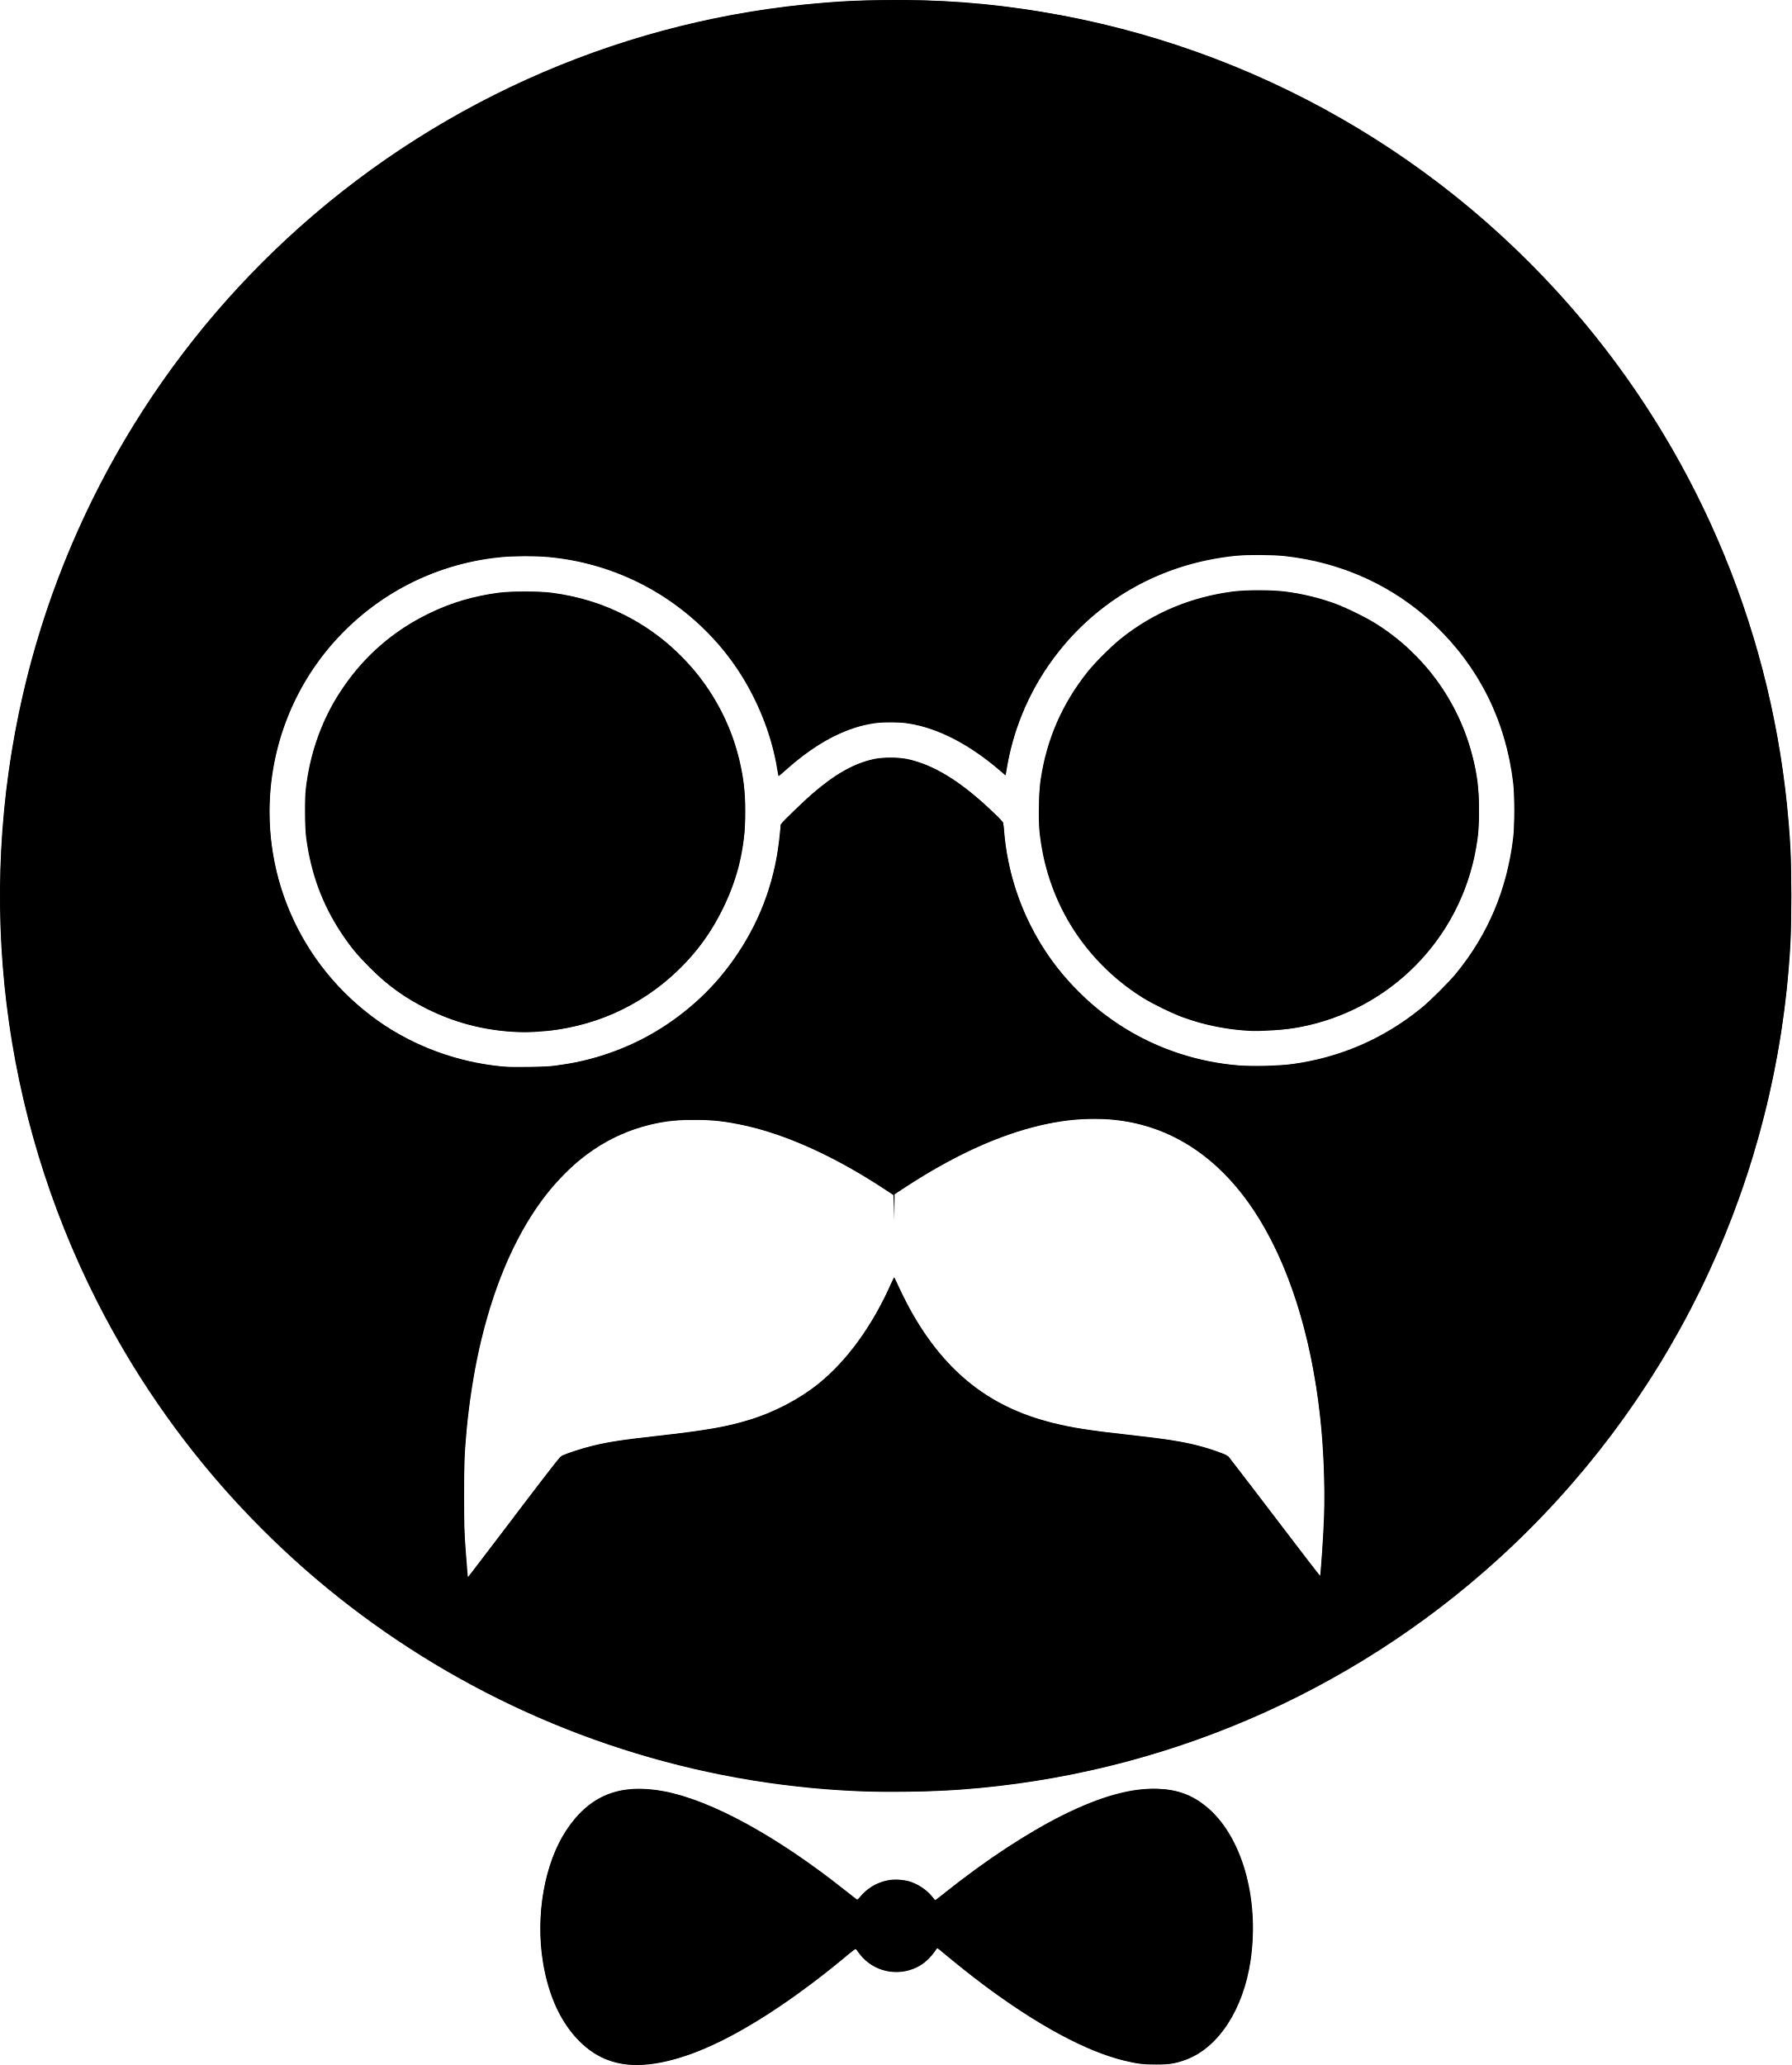
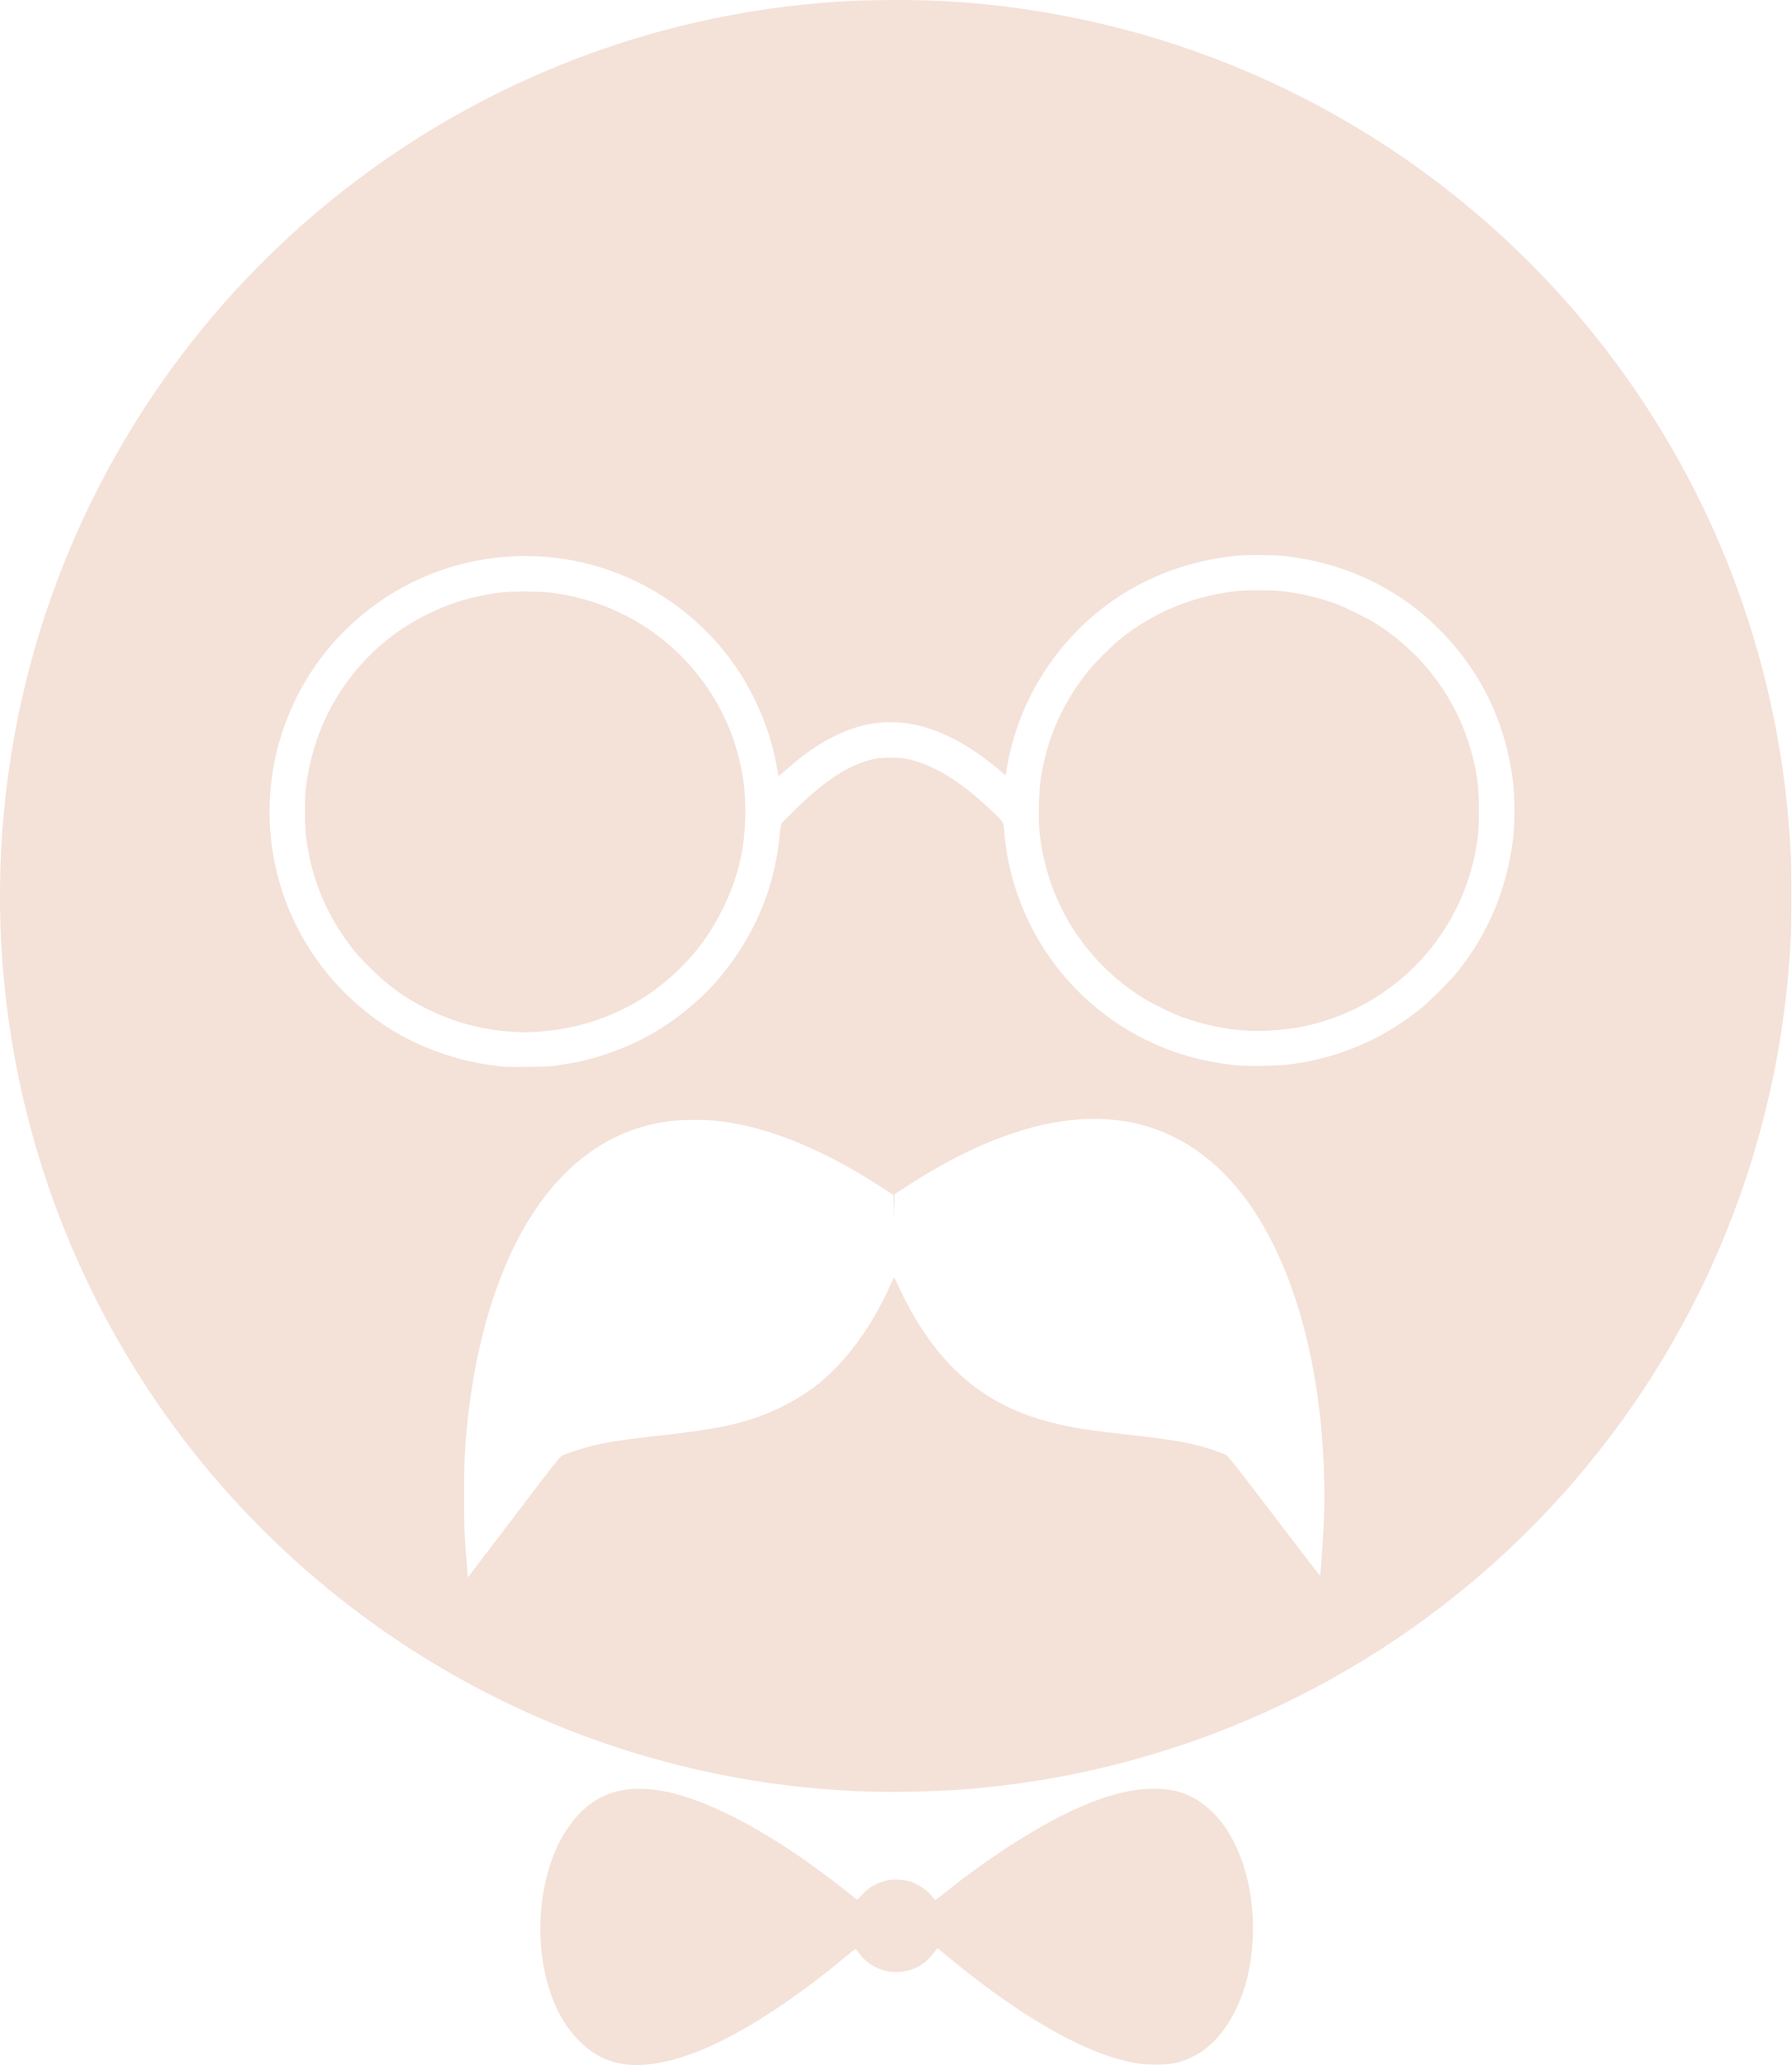
<svg xmlns="http://www.w3.org/2000/svg" width="70.653mm" height="81.43mm" viewBox="0 0 70.653 81.43" version="1.1" id="svg5" xml:space="preserve">
  <defs id="defs2" />
  <g id="layer1" transform="translate(-121.9097,-207.6929)">
-     <g id="g54777" transform="translate(609.063,-25.49316)" style="fill:#000000">
-       <path style="fill:#000000;stroke-width:0.025" d="m -462.589,314.575 c -0.634,-0.099 -1.166,-0.372 -1.66,-0.849 -0.765,-0.739 -1.263,-1.796 -1.487,-3.151 -0.304,-1.845 0.058,-3.908 0.912,-5.207 0.915,-1.39 2.121,-1.873 3.86,-1.546 1.863,0.35 4.481,1.784 7.169,3.925 0.234,0.186 0.436,0.342 0.45,0.345 0.013,0.004 0.075,-0.055 0.137,-0.13 0.363,-0.439 0.944,-0.693 1.502,-0.656 0.126,0.008 0.298,0.034 0.382,0.057 0.352,0.096 0.746,0.354 0.945,0.621 0.052,0.07 0.104,0.127 0.116,0.127 0.012,0 0.189,-0.135 0.395,-0.3 1.549,-1.243 3.273,-2.375 4.666,-3.064 1.491,-0.737 2.693,-1.066 3.734,-1.022 0.758,0.032 1.327,0.239 1.88,0.687 1.405,1.137 2.122,3.606 1.764,6.072 -0.282,1.939 -1.274,3.457 -2.567,3.93 -0.398,0.145 -0.642,0.184 -1.165,0.184 -0.494,0 -0.721,-0.027 -1.231,-0.148 -1.511,-0.357 -3.466,-1.413 -5.64,-3.046 -0.435,-0.327 -1.283,-1.004 -1.575,-1.256 -0.177,-0.153 -0.178,-0.154 -0.216,-0.099 -0.25,0.362 -0.47,0.566 -0.772,0.715 -0.774,0.381 -1.714,0.168 -2.244,-0.508 -0.067,-0.085 -0.133,-0.174 -0.147,-0.197 -0.022,-0.036 -0.091,0.012 -0.465,0.324 -1.692,1.408 -3.436,2.586 -4.869,3.29 -1.536,0.754 -2.857,1.062 -3.873,0.903 z m 9.207,-10.759 c -12.743,-0.57 -24.203,-7.967 -29.959,-19.339 -3.743,-7.394 -4.769,-15.835 -2.907,-23.916 1.639,-7.112 5.475,-13.583 10.928,-18.433 5.747,-5.112 12.979,-8.21 20.617,-8.831 0.936,-0.076 1.307,-0.092 2.426,-0.107 2.197,-0.029 4.082,0.111 6.215,0.463 8.363,1.378 15.95,5.721 21.386,12.242 4.657,5.587 7.465,12.448 8.072,19.723 0.086,1.037 0.103,1.49 0.103,2.896 0,1.406 -0.016,1.858 -0.103,2.896 -0.747,8.952 -4.834,17.245 -11.468,23.269 -5.842,5.304 -13.286,8.495 -21.182,9.077 -1.188,0.088 -2.954,0.114 -4.128,0.061 z m -13.501,-10.816 c 1.608,-2.111 1.819,-2.379 1.914,-2.421 0.204,-0.092 0.769,-0.276 1.109,-0.361 0.66,-0.165 1.193,-0.249 2.591,-0.406 1.966,-0.221 2.756,-0.358 3.67,-0.636 0.968,-0.294 1.986,-0.826 2.73,-1.426 1.121,-0.904 2.138,-2.306 2.86,-3.946 0.059,-0.133 0.115,-0.239 0.125,-0.236 0.01,0.003 0.069,0.116 0.13,0.252 0.617,1.37 1.386,2.519 2.256,3.372 1.054,1.034 2.289,1.706 3.858,2.1 0.759,0.191 1.433,0.297 2.976,0.469 1.526,0.171 2.116,0.263 2.794,0.436 0.355,0.09 0.909,0.278 1.082,0.366 0.071,0.036 0.487,0.566 1.891,2.409 0.99,1.3 1.805,2.358 1.811,2.353 0.025,-0.025 0.134,-1.666 0.157,-2.356 0.04,-1.201 -0.017,-2.647 -0.154,-3.905 -0.357,-3.277 -1.269,-6.115 -2.621,-8.153 -1.172,-1.767 -2.69,-2.921 -4.444,-3.376 -2.618,-0.679 -5.76,0.155 -9.296,2.468 l -0.425,0.278 -0.005,0.499 -0.005,0.499 -0.016,-0.483 c -0.009,-0.265 -0.018,-0.484 -0.02,-0.486 -0.002,-0.002 -0.196,-0.129 -0.43,-0.282 -1.904,-1.244 -3.77,-2.09 -5.417,-2.455 -0.758,-0.168 -1.28,-0.227 -2.019,-0.227 -0.789,3.6e-4 -1.363,0.078 -2.052,0.278 -3.1,0.899 -5.365,4.005 -6.433,8.82 -0.203,0.914 -0.387,2.105 -0.479,3.102 -0.089,0.962 -0.104,1.349 -0.102,2.667 10e-4,1.134 0.01,1.442 0.058,2.057 0.083,1.064 0.087,1.119 0.095,1.112 0.004,-0.004 0.82,-1.075 1.814,-2.38 z m 1.652,-17.793 c 0.729,-0.101 1.263,-0.219 1.863,-0.412 1.436,-0.462 2.68,-1.191 3.814,-2.235 0.548,-0.505 1.038,-1.085 1.497,-1.773 0.959,-1.438 1.508,-3.008 1.666,-4.761 0.021,-0.236 0.041,-0.333 0.076,-0.383 0.074,-0.105 0.879,-0.88 1.198,-1.155 0.913,-0.786 1.662,-1.206 2.459,-1.376 0.299,-0.064 0.967,-0.064 1.27,2.6e-4 1.022,0.216 2.062,0.842 3.264,1.965 0.557,0.52 0.546,0.505 0.574,0.854 0.257,3.249 2.056,6.164 4.843,7.85 1.311,0.793 2.811,1.279 4.37,1.415 0.517,0.045 1.671,0.018 2.163,-0.051 1.903,-0.266 3.596,-1.002 5.081,-2.207 0.331,-0.269 1.116,-1.052 1.382,-1.378 1.256,-1.543 1.994,-3.299 2.241,-5.332 0.063,-0.518 0.063,-1.644 -2.5e-4,-2.171 -0.294,-2.457 -1.339,-4.553 -3.116,-6.25 -1.574,-1.503 -3.646,-2.45 -5.9,-2.694 -0.465,-0.05 -1.467,-0.057 -1.909,-0.012 -2.816,0.284 -5.269,1.606 -6.986,3.762 -1.074,1.349 -1.786,2.949 -2.063,4.635 l -0.044,0.269 -0.241,-0.207 c -1.19,-1.02 -2.421,-1.656 -3.556,-1.838 -1.612,-0.259 -3.172,0.322 -4.838,1.799 -0.167,0.148 -0.31,0.27 -0.318,0.27 -0.007,-2e-5 -0.034,-0.129 -0.059,-0.286 -0.23,-1.433 -0.862,-2.95 -1.744,-4.185 -0.951,-1.332 -2.274,-2.453 -3.747,-3.175 -2.395,-1.173 -5.123,-1.354 -7.66,-0.508 -2.483,0.828 -4.587,2.644 -5.775,4.987 -1.352,2.663 -1.457,5.792 -0.288,8.526 0.734,1.716 1.921,3.185 3.462,4.285 1.402,1 3.152,1.642 4.94,1.81 0.377,0.035 1.739,0.012 2.083,-0.036 z m -1.741,-1.337 c -1.174,-0.075 -2.289,-0.375 -3.341,-0.9 -0.888,-0.443 -1.522,-0.902 -2.248,-1.625 -0.518,-0.517 -0.75,-0.797 -1.116,-1.346 -0.765,-1.149 -1.212,-2.356 -1.401,-3.788 -0.054,-0.411 -0.062,-1.516 -0.013,-1.927 0.167,-1.407 0.622,-2.689 1.352,-3.808 0.9,-1.38 2.056,-2.398 3.53,-3.11 0.877,-0.424 1.715,-0.671 2.733,-0.808 0.462,-0.062 1.617,-0.061 2.08,0.001 1.1,0.149 2.034,0.44 2.972,0.927 2.107,1.094 3.703,3.049 4.342,5.318 0.229,0.812 0.326,1.528 0.326,2.394 -7.1e-4,1.385 -0.277,2.579 -0.882,3.81 -0.471,0.958 -1.009,1.701 -1.757,2.426 -1.511,1.464 -3.44,2.308 -5.573,2.438 -0.459,0.028 -0.552,0.028 -1.004,-10e-4 z m 29.008,-0.04 c -0.875,-0.057 -1.705,-0.23 -2.541,-0.53 -0.411,-0.147 -1.201,-0.534 -1.587,-0.776 -2.329,-1.466 -3.81,-3.873 -4.066,-6.609 -0.044,-0.471 -0.018,-1.532 0.049,-1.98 0.24,-1.606 0.845,-2.992 1.867,-4.274 0.267,-0.335 0.948,-1.014 1.298,-1.293 1.28,-1.023 2.772,-1.647 4.445,-1.86 0.491,-0.063 1.511,-0.062 2.007,6.1e-4 0.707,0.09 1.401,0.257 2.027,0.489 0.4,0.148 1.196,0.539 1.56,0.767 1.903,1.189 3.271,3.058 3.826,5.224 0.199,0.777 0.257,1.257 0.258,2.134 6.4e-4,0.724 -0.019,0.986 -0.115,1.526 -0.637,3.579 -3.403,6.375 -6.971,7.045 -0.578,0.109 -1.532,0.173 -2.057,0.138 z" id="path54781" />
-       <path style="fill:#000000;stroke-width:0.025" d="m -462.395,314.587 c -1.002,-0.102 -1.806,-0.622 -2.433,-1.57 -1.05,-1.59 -1.307,-4.201 -0.62,-6.289 0.291,-0.884 0.694,-1.559 1.253,-2.101 0.423,-0.41 0.838,-0.647 1.377,-0.787 0.25,-0.065 0.354,-0.078 0.725,-0.089 0.477,-0.015 0.776,0.011 1.241,0.107 1.809,0.375 4.246,1.707 6.861,3.751 0.265,0.207 0.524,0.411 0.575,0.453 l 0.092,0.076 0.072,-0.104 c 0.117,-0.169 0.381,-0.392 0.595,-0.504 0.593,-0.308 1.309,-0.275 1.854,0.088 0.157,0.104 0.396,0.333 0.488,0.467 l 0.042,0.06 0.414,-0.33 c 0.536,-0.426 1.323,-1.01 1.858,-1.379 3.545,-2.443 6.266,-3.249 7.916,-2.346 1.114,0.61 1.927,1.97 2.22,3.717 0.28,1.665 0.06,3.389 -0.599,4.699 -0.539,1.071 -1.286,1.74 -2.218,1.986 -0.297,0.078 -0.32,0.081 -0.864,0.082 -0.593,0.002 -0.781,-0.02 -1.308,-0.153 -1.842,-0.465 -4.321,-1.929 -6.893,-4.072 -0.236,-0.197 -0.436,-0.357 -0.445,-0.357 -0.009,0 -0.042,0.046 -0.073,0.101 -0.032,0.056 -0.127,0.176 -0.212,0.266 -0.786,0.84 -2.14,0.753 -2.806,-0.18 -0.064,-0.089 -0.121,-0.162 -0.128,-0.162 -0.006,0 -0.191,0.149 -0.411,0.332 -1.966,1.636 -3.962,2.937 -5.546,3.613 -1.132,0.483 -2.218,0.707 -3.028,0.625 z m 9.42,-10.77 c -8.05,-0.266 -15.76,-3.269 -21.869,-8.516 -1.256,-1.079 -2.696,-2.52 -3.79,-3.794 -2.496,-2.906 -4.528,-6.258 -5.964,-9.837 -2.351,-5.863 -3.089,-12.213 -2.144,-18.453 0.992,-6.546 3.82,-12.71 8.134,-17.729 1.076,-1.252 2.531,-2.706 3.776,-3.774 3.862,-3.313 8.368,-5.742 13.266,-7.151 4.973,-1.431 10.261,-1.749 15.36,-0.924 6.177,0.999 11.926,3.587 16.777,7.553 1.529,1.25 3.095,2.78 4.409,4.309 4.879,5.678 7.848,12.83 8.417,20.281 0.138,1.802 0.138,3.652 2.5e-4,5.461 -0.358,4.714 -1.718,9.45 -3.916,13.64 -2.362,4.502 -5.627,8.412 -9.619,11.516 -6.504,5.058 -14.606,7.69 -22.836,7.417 z m -13.882,-10.831 c 0.967,-1.271 1.776,-2.326 1.798,-2.343 0.132,-0.103 0.922,-0.357 1.517,-0.488 0.58,-0.128 0.91,-0.175 2.4,-0.344 1.957,-0.222 2.751,-0.367 3.702,-0.676 2.271,-0.738 3.92,-2.256 5.173,-4.764 0.117,-0.235 0.25,-0.513 0.295,-0.617 0.045,-0.105 0.084,-0.193 0.087,-0.197 0.003,-0.003 0.032,0.06 0.064,0.14 0.088,0.216 0.506,1.048 0.673,1.34 1.212,2.112 2.856,3.477 4.953,4.115 0.916,0.278 1.732,0.422 3.531,0.622 1.059,0.118 1.356,0.156 1.88,0.244 0.693,0.116 1.406,0.309 1.875,0.509 l 0.207,0.088 1.803,2.373 c 0.992,1.305 1.81,2.373 1.818,2.374 0.017,10e-4 0.117,-1.326 0.151,-2.006 0.049,-0.987 0.023,-2.394 -0.065,-3.48 -0.33,-4.063 -1.471,-7.496 -3.22,-9.685 -1.336,-1.672 -2.976,-2.623 -4.921,-2.852 -0.451,-0.053 -1.294,-0.052 -1.776,0.002 -2.02,0.226 -4.182,1.107 -6.607,2.693 l -0.397,0.259 -0.327,-0.214 c -2.179,-1.426 -4.21,-2.309 -6.03,-2.621 -0.581,-0.1 -0.815,-0.117 -1.524,-0.116 -0.532,7.6e-4 -0.771,0.012 -1.003,0.046 -1.307,0.193 -2.423,0.677 -3.467,1.506 -0.319,0.253 -0.994,0.94 -1.294,1.318 -0.797,1.003 -1.464,2.243 -2.005,3.726 -0.546,1.496 -0.952,3.336 -1.157,5.24 -0.13,1.209 -0.186,2.654 -0.145,3.797 0.025,0.724 0.113,2.118 0.147,2.334 0.013,0.084 0.015,0.085 0.059,0.038 0.025,-0.026 0.837,-1.088 1.804,-2.36 z m 1.055,-17.717 c 2.461,-0.174 4.67,-1.158 6.403,-2.85 1.696,-1.656 2.72,-3.751 2.995,-6.128 0.021,-0.182 0.038,-0.388 0.038,-0.46 v -0.13 l 0.54,-0.531 c 0.945,-0.929 1.62,-1.443 2.312,-1.761 1.72,-0.79 3.435,-0.221 5.556,1.845 l 0.37,0.36 0.032,0.383 c 0.102,1.245 0.457,2.508 1.021,3.639 0.502,1.007 1.103,1.839 1.916,2.65 0.473,0.472 0.852,0.792 1.361,1.147 2.501,1.75 5.704,2.263 8.649,1.388 1.879,-0.559 3.609,-1.699 4.861,-3.204 1.257,-1.511 2.022,-3.281 2.281,-5.276 0.066,-0.508 0.066,-1.907 3e-4,-2.4 -0.264,-1.981 -1.027,-3.749 -2.263,-5.25 -0.281,-0.341 -0.987,-1.046 -1.315,-1.314 -1.541,-1.257 -3.234,-1.988 -5.215,-2.253 -0.365,-0.049 -0.55,-0.058 -1.194,-0.059 -0.805,-0.002 -1.106,0.021 -1.728,0.127 -3.965,0.676 -7.156,3.642 -8.114,7.543 -0.055,0.224 -0.118,0.515 -0.139,0.648 -0.022,0.133 -0.045,0.267 -0.052,0.298 -0.012,0.052 -0.034,0.039 -0.266,-0.158 -1.14,-0.966 -2.229,-1.547 -3.347,-1.784 -0.296,-0.063 -0.372,-0.069 -0.907,-0.07 -0.512,-10e-4 -0.62,0.006 -0.876,0.057 -1.086,0.218 -2.237,0.86 -3.321,1.852 -0.129,0.118 -0.235,0.203 -0.235,0.189 0,-0.014 -0.029,-0.184 -0.065,-0.377 -0.498,-2.71 -2.056,-5.077 -4.342,-6.599 -1.201,-0.8 -2.513,-1.318 -3.95,-1.56 -0.586,-0.099 -0.835,-0.116 -1.664,-0.115 -0.859,0.001 -1.232,0.033 -1.892,0.165 -4.768,0.946 -8.176,5.07 -8.179,9.898 -0.002,4.234 2.61,7.994 6.586,9.48 1.299,0.486 2.797,0.706 4.145,0.611 z m -1.384,-1.423 c -1.761,-0.165 -3.358,-0.817 -4.762,-1.941 -0.356,-0.286 -0.944,-0.88 -1.255,-1.271 -1.007,-1.263 -1.6,-2.65 -1.849,-4.318 -0.065,-0.437 -0.065,-1.791 6e-4,-2.248 0.242,-1.698 0.915,-3.217 1.986,-4.483 1.459,-1.725 3.521,-2.803 5.803,-3.035 0.342,-0.035 1.306,-0.035 1.651,-3.3e-4 1.708,0.171 3.279,0.814 4.636,1.896 0.358,0.285 1.007,0.934 1.288,1.287 1.026,1.289 1.636,2.723 1.866,4.386 0.055,0.398 0.064,1.659 0.014,2.032 -0.117,0.877 -0.276,1.508 -0.557,2.223 -0.888,2.253 -2.642,4.004 -4.905,4.901 -0.626,0.248 -1.342,0.431 -2.088,0.535 -0.344,0.048 -1.469,0.071 -1.827,0.037 z m 29.02,-0.04 c -1.244,-0.127 -2.153,-0.38 -3.175,-0.886 -0.926,-0.458 -1.607,-0.95 -2.329,-1.68 -1.398,-1.414 -2.21,-3.126 -2.463,-5.19 -0.042,-0.346 -0.043,-1.455 -4.1e-4,-1.803 0.135,-1.114 0.416,-2.067 0.883,-3.001 0.791,-1.579 2.064,-2.889 3.632,-3.739 0.887,-0.481 1.946,-0.822 3.021,-0.973 0.466,-0.066 1.761,-0.065 2.223,3.3e-4 1.025,0.146 1.934,0.432 2.832,0.89 0.638,0.326 1.16,0.673 1.702,1.133 0.279,0.237 0.874,0.851 1.109,1.144 1.866,2.332 2.411,5.435 1.449,8.254 -0.995,2.917 -3.488,5.103 -6.501,5.701 -0.591,0.117 -0.873,0.144 -1.594,0.153 -0.377,0.005 -0.732,0.004 -0.787,-0.002 z" id="path54779" />
+     <g id="g54777" transform="translate(609.063,-25.49316)" style="fill:#f4e1d7;fill-opacity:1">
+       <path style="fill:#f4e1d7;stroke-width:0.025;fill-opacity:1" d="m -462.589,314.575 c -0.634,-0.099 -1.166,-0.372 -1.66,-0.849 -0.765,-0.739 -1.263,-1.796 -1.487,-3.151 -0.304,-1.845 0.058,-3.908 0.912,-5.207 0.915,-1.39 2.121,-1.873 3.86,-1.546 1.863,0.35 4.481,1.784 7.169,3.925 0.234,0.186 0.436,0.342 0.45,0.345 0.013,0.004 0.075,-0.055 0.137,-0.13 0.363,-0.439 0.944,-0.693 1.502,-0.656 0.126,0.008 0.298,0.034 0.382,0.057 0.352,0.096 0.746,0.354 0.945,0.621 0.052,0.07 0.104,0.127 0.116,0.127 0.012,0 0.189,-0.135 0.395,-0.3 1.549,-1.243 3.273,-2.375 4.666,-3.064 1.491,-0.737 2.693,-1.066 3.734,-1.022 0.758,0.032 1.327,0.239 1.88,0.687 1.405,1.137 2.122,3.606 1.764,6.072 -0.282,1.939 -1.274,3.457 -2.567,3.93 -0.398,0.145 -0.642,0.184 -1.165,0.184 -0.494,0 -0.721,-0.027 -1.231,-0.148 -1.511,-0.357 -3.466,-1.413 -5.64,-3.046 -0.435,-0.327 -1.283,-1.004 -1.575,-1.256 -0.177,-0.153 -0.178,-0.154 -0.216,-0.099 -0.25,0.362 -0.47,0.566 -0.772,0.715 -0.774,0.381 -1.714,0.168 -2.244,-0.508 -0.067,-0.085 -0.133,-0.174 -0.147,-0.197 -0.022,-0.036 -0.091,0.012 -0.465,0.324 -1.692,1.408 -3.436,2.586 -4.869,3.29 -1.536,0.754 -2.857,1.062 -3.873,0.903 z m 9.207,-10.759 c -12.743,-0.57 -24.203,-7.967 -29.959,-19.339 -3.743,-7.394 -4.769,-15.835 -2.907,-23.916 1.639,-7.112 5.475,-13.583 10.928,-18.433 5.747,-5.112 12.979,-8.21 20.617,-8.831 0.936,-0.076 1.307,-0.092 2.426,-0.107 2.197,-0.029 4.082,0.111 6.215,0.463 8.363,1.378 15.95,5.721 21.386,12.242 4.657,5.587 7.465,12.448 8.072,19.723 0.086,1.037 0.103,1.49 0.103,2.896 0,1.406 -0.016,1.858 -0.103,2.896 -0.747,8.952 -4.834,17.245 -11.468,23.269 -5.842,5.304 -13.286,8.495 -21.182,9.077 -1.188,0.088 -2.954,0.114 -4.128,0.061 z m -13.501,-10.816 c 1.608,-2.111 1.819,-2.379 1.914,-2.421 0.204,-0.092 0.769,-0.276 1.109,-0.361 0.66,-0.165 1.193,-0.249 2.591,-0.406 1.966,-0.221 2.756,-0.358 3.67,-0.636 0.968,-0.294 1.986,-0.826 2.73,-1.426 1.121,-0.904 2.138,-2.306 2.86,-3.946 0.059,-0.133 0.115,-0.239 0.125,-0.236 0.01,0.003 0.069,0.116 0.13,0.252 0.617,1.37 1.386,2.519 2.256,3.372 1.054,1.034 2.289,1.706 3.858,2.1 0.759,0.191 1.433,0.297 2.976,0.469 1.526,0.171 2.116,0.263 2.794,0.436 0.355,0.09 0.909,0.278 1.082,0.366 0.071,0.036 0.487,0.566 1.891,2.409 0.99,1.3 1.805,2.358 1.811,2.353 0.025,-0.025 0.134,-1.666 0.157,-2.356 0.04,-1.201 -0.017,-2.647 -0.154,-3.905 -0.357,-3.277 -1.269,-6.115 -2.621,-8.153 -1.172,-1.767 -2.69,-2.921 -4.444,-3.376 -2.618,-0.679 -5.76,0.155 -9.296,2.468 l -0.425,0.278 -0.005,0.499 -0.005,0.499 -0.016,-0.483 c -0.009,-0.265 -0.018,-0.484 -0.02,-0.486 -0.002,-0.002 -0.196,-0.129 -0.43,-0.282 -1.904,-1.244 -3.77,-2.09 -5.417,-2.455 -0.758,-0.168 -1.28,-0.227 -2.019,-0.227 -0.789,3.6e-4 -1.363,0.078 -2.052,0.278 -3.1,0.899 -5.365,4.005 -6.433,8.82 -0.203,0.914 -0.387,2.105 -0.479,3.102 -0.089,0.962 -0.104,1.349 -0.102,2.667 10e-4,1.134 0.01,1.442 0.058,2.057 0.083,1.064 0.087,1.119 0.095,1.112 0.004,-0.004 0.82,-1.075 1.814,-2.38 z m 1.652,-17.793 c 0.729,-0.101 1.263,-0.219 1.863,-0.412 1.436,-0.462 2.68,-1.191 3.814,-2.235 0.548,-0.505 1.038,-1.085 1.497,-1.773 0.959,-1.438 1.508,-3.008 1.666,-4.761 0.021,-0.236 0.041,-0.333 0.076,-0.383 0.074,-0.105 0.879,-0.88 1.198,-1.155 0.913,-0.786 1.662,-1.206 2.459,-1.376 0.299,-0.064 0.967,-0.064 1.27,2.6e-4 1.022,0.216 2.062,0.842 3.264,1.965 0.557,0.52 0.546,0.505 0.574,0.854 0.257,3.249 2.056,6.164 4.843,7.85 1.311,0.793 2.811,1.279 4.37,1.415 0.517,0.045 1.671,0.018 2.163,-0.051 1.903,-0.266 3.596,-1.002 5.081,-2.207 0.331,-0.269 1.116,-1.052 1.382,-1.378 1.256,-1.543 1.994,-3.299 2.241,-5.332 0.063,-0.518 0.063,-1.644 -2.5e-4,-2.171 -0.294,-2.457 -1.339,-4.553 -3.116,-6.25 -1.574,-1.503 -3.646,-2.45 -5.9,-2.694 -0.465,-0.05 -1.467,-0.057 -1.909,-0.012 -2.816,0.284 -5.269,1.606 -6.986,3.762 -1.074,1.349 -1.786,2.949 -2.063,4.635 l -0.044,0.269 -0.241,-0.207 c -1.19,-1.02 -2.421,-1.656 -3.556,-1.838 -1.612,-0.259 -3.172,0.322 -4.838,1.799 -0.167,0.148 -0.31,0.27 -0.318,0.27 -0.007,-2e-5 -0.034,-0.129 -0.059,-0.286 -0.23,-1.433 -0.862,-2.95 -1.744,-4.185 -0.951,-1.332 -2.274,-2.453 -3.747,-3.175 -2.395,-1.173 -5.123,-1.354 -7.66,-0.508 -2.483,0.828 -4.587,2.644 -5.775,4.987 -1.352,2.663 -1.457,5.792 -0.288,8.526 0.734,1.716 1.921,3.185 3.462,4.285 1.402,1 3.152,1.642 4.94,1.81 0.377,0.035 1.739,0.012 2.083,-0.036 z m -1.741,-1.337 c -1.174,-0.075 -2.289,-0.375 -3.341,-0.9 -0.888,-0.443 -1.522,-0.902 -2.248,-1.625 -0.518,-0.517 -0.75,-0.797 -1.116,-1.346 -0.765,-1.149 -1.212,-2.356 -1.401,-3.788 -0.054,-0.411 -0.062,-1.516 -0.013,-1.927 0.167,-1.407 0.622,-2.689 1.352,-3.808 0.9,-1.38 2.056,-2.398 3.53,-3.11 0.877,-0.424 1.715,-0.671 2.733,-0.808 0.462,-0.062 1.617,-0.061 2.08,0.001 1.1,0.149 2.034,0.44 2.972,0.927 2.107,1.094 3.703,3.049 4.342,5.318 0.229,0.812 0.326,1.528 0.326,2.394 -7.1e-4,1.385 -0.277,2.579 -0.882,3.81 -0.471,0.958 -1.009,1.701 -1.757,2.426 -1.511,1.464 -3.44,2.308 -5.573,2.438 -0.459,0.028 -0.552,0.028 -1.004,-10e-4 z m 29.008,-0.04 c -0.875,-0.057 -1.705,-0.23 -2.541,-0.53 -0.411,-0.147 -1.201,-0.534 -1.587,-0.776 -2.329,-1.466 -3.81,-3.873 -4.066,-6.609 -0.044,-0.471 -0.018,-1.532 0.049,-1.98 0.24,-1.606 0.845,-2.992 1.867,-4.274 0.267,-0.335 0.948,-1.014 1.298,-1.293 1.28,-1.023 2.772,-1.647 4.445,-1.86 0.491,-0.063 1.511,-0.062 2.007,6.1e-4 0.707,0.09 1.401,0.257 2.027,0.489 0.4,0.148 1.196,0.539 1.56,0.767 1.903,1.189 3.271,3.058 3.826,5.224 0.199,0.777 0.257,1.257 0.258,2.134 6.4e-4,0.724 -0.019,0.986 -0.115,1.526 -0.637,3.579 -3.403,6.375 -6.971,7.045 -0.578,0.109 -1.532,0.173 -2.057,0.138 z" id="path54781" />
    </g>
  </g>
</svg>
